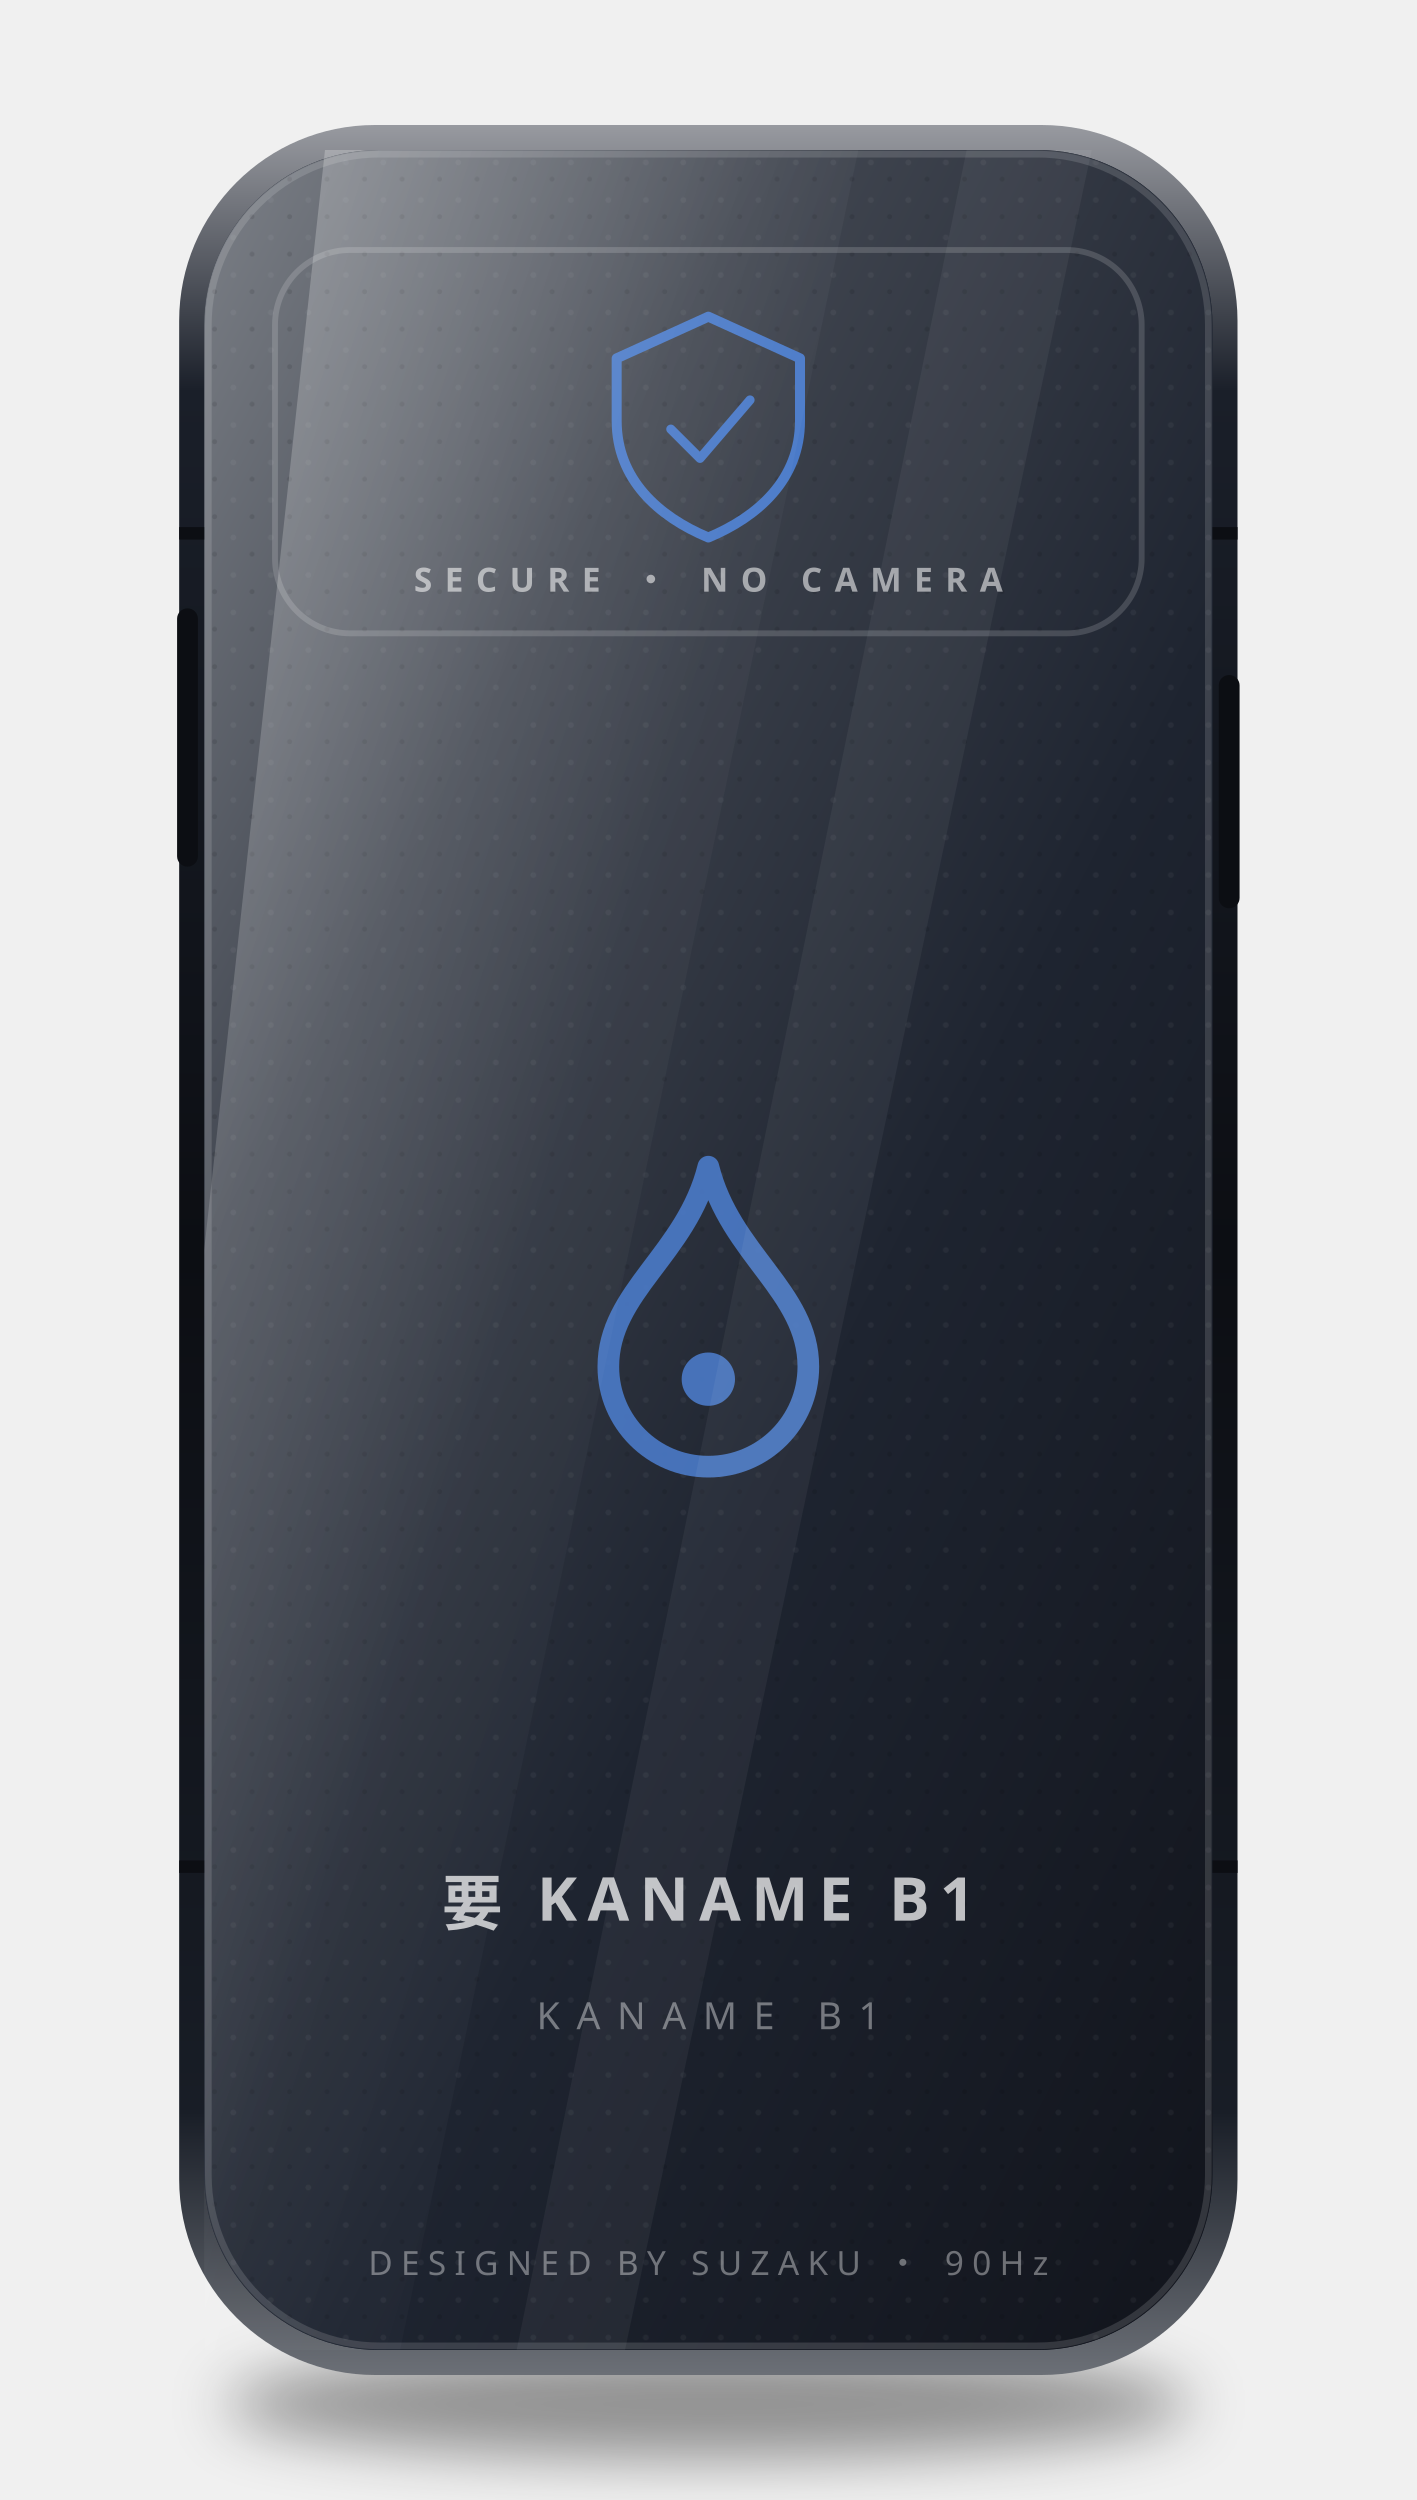
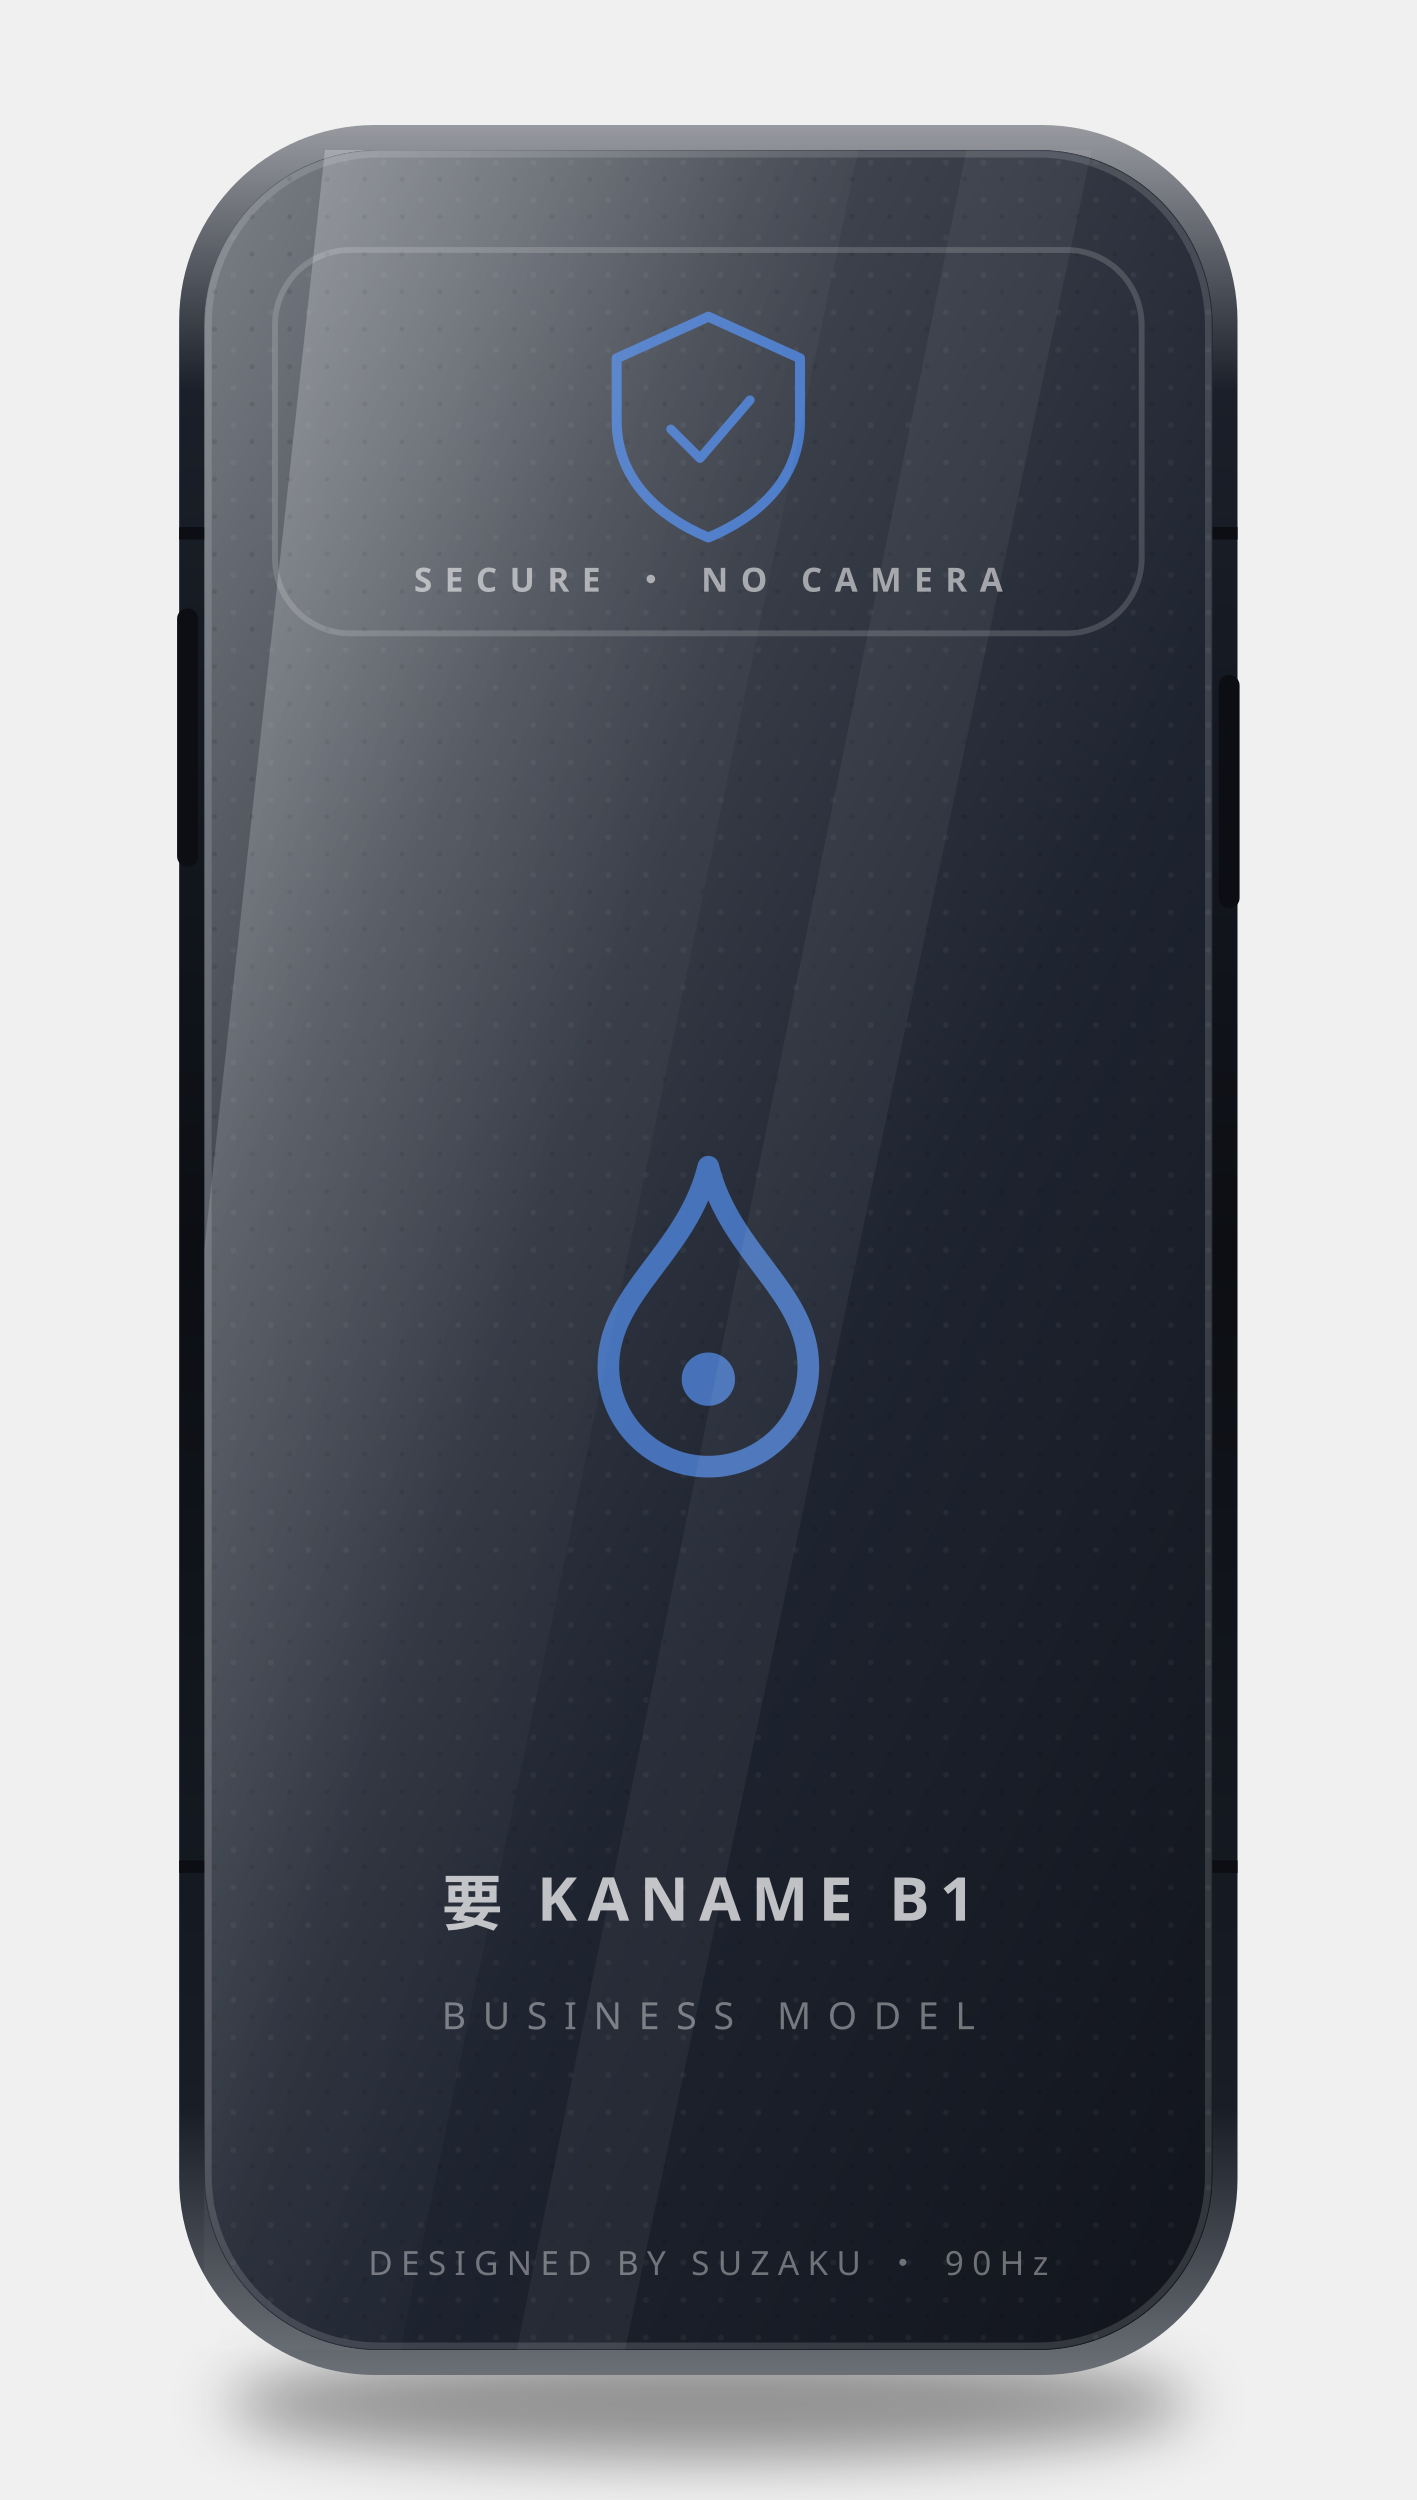
<svg xmlns="http://www.w3.org/2000/svg" viewBox="0 0 340 600" role="img" aria-label="要 KANAME B1">
  <defs>
    <linearGradient id="bodykanameb1nc0" x1="0" y1="0" x2="0.9" y2="1">
      <stop offset="0" stop-color="#7c8087" />
      <stop offset="0.28" stop-color="#424751" />
      <stop offset="0.62" stop-color="#1e2430" />
      <stop offset="1" stop-color="#13161e" />
    </linearGradient>
    <linearGradient id="framekanameb1nc0" x1="0" y1="0" x2="0" y2="1">
      <stop offset="0" stop-color="#9a9ca2" />
      <stop offset="0.12" stop-color="#1a1f29" />
      <stop offset="0.5" stop-color="#0c0e13" />
      <stop offset="0.88" stop-color="#181d26" />
      <stop offset="1" stop-color="#6d7178" />
    </linearGradient>
    <radialGradient id="lenskanameb1nc0" cx="0.38" cy="0.32" r="0.95">
      <stop offset="0" stop-color="#3c4454" />
      <stop offset="0.35" stop-color="#141821" />
      <stop offset="1" stop-color="#04040a" />
    </radialGradient>
    <linearGradient id="sheenkanameb1nc0" x1="0" y1="0" x2="1" y2="1">
      <stop offset="0" stop-color="#ffffff" stop-opacity="0.28" />
      <stop offset="0.5" stop-color="#ffffff" stop-opacity="0.03" />
      <stop offset="1" stop-color="#ffffff" stop-opacity="0" />
    </linearGradient>
    <pattern id="texkanameb1nc0" width="9" height="9" patternUnits="userSpaceOnUse">
      <circle cx="2" cy="3" r="0.7" fill="#ffffff" fill-opacity="0.045" />
      <circle cx="6.5" cy="7" r="0.6" fill="#000000" fill-opacity="0.1" />
    </pattern>
    <filter id="softkanameb1nc0" x="-40%" y="-40%" width="180%" height="180%">
      <feGaussianBlur stdDeviation="7" />
    </filter>
  </defs>
  <ellipse cx="170" cy="577" rx="116" ry="13" fill="#000000" opacity="0.4" filter="url(#softkanameb1nc0)" />
  <rect x="43" y="30" width="254" height="540" rx="47" fill="url(#framekanameb1nc0)" />
  <rect x="49" y="36" width="242" height="528" rx="42" fill="#1e2430" />
  <rect x="49" y="36" width="242" height="528" rx="42" fill="url(#bodykanameb1nc0)" />
  <rect x="49" y="36" width="242" height="528" rx="42" fill="url(#texkanameb1nc0)" />
  <rect x="50" y="37" width="240" height="526" rx="41" fill="none" stroke="#ffffff" stroke-opacity="0.14" stroke-width="1.6" />
  <path d="M43 128 h6 M43 448 h6 M291 128 h6 M291 448 h6" stroke="#0c0e13" stroke-width="3" />
  <rect x="66" y="60" width="208" height="92" rx="18" fill="none" stroke="#ffffff" stroke-opacity="0.16" stroke-width="1.4" />
  <path d="M170 76 l22 10 v15 c0 14 -10 23 -22 28 c-12 -5 -22 -14 -22 -28 v-15 z" fill="none" stroke="#4a7ac8" stroke-width="2.4" stroke-linejoin="round" />
  <path d="M161 103 l7 7 12 -14" fill="none" stroke="#4a7ac8" stroke-width="2.2" stroke-linecap="round" stroke-linejoin="round" />
  <text x="170" y="142" font-family="'Noto Sans JP',sans-serif" font-size="8" font-weight="700" fill="#ffffff" opacity="0.55" text-anchor="middle" letter-spacing="3">SECURE ・ NO CAMERA</text>
  <g transform="translate(122 268) scale(2)" opacity="0.9">
    <path d="M24 6 C21.4 16.5 12 21 12 30 a12 12 0 0 0 24 0 C36 21 26.6 16.5 24 6 Z" fill="none" stroke="#4a7ac8" stroke-width="2.6" stroke-linejoin="round" />
    <circle cx="24" cy="31.5" r="3.2" fill="#4a7ac8" />
  </g>
  <text x="170" y="462" font-family="'Noto Sans JP',sans-serif" font-size="14.5" font-weight="800" fill="#ffffff" opacity="0.72" text-anchor="middle" letter-spacing="2.5">要 KANAME B1</text>
-   <text x="170" y="487" font-family="'Noto Sans JP',sans-serif" font-size="9" fill="#ffffff" opacity="0.4" text-anchor="middle" letter-spacing="4">KANAME B1</text>
+   <text x="170" y="487" font-family="'Noto Sans JP',sans-serif" font-size="9" fill="#ffffff" opacity="0.4" text-anchor="middle" letter-spacing="4">BUSINESS MODEL</text>
  <text x="170" y="546" font-family="'Noto Sans JP',sans-serif" font-size="8" fill="#ffffff" opacity="0.38" text-anchor="middle" letter-spacing="2">DESIGNED BY SUZAKU ・ 90Hz</text>
  <path d="M78 36 L206 36 L96 564 L49 564 L49 300 Z" fill="url(#sheenkanameb1nc0)" />
  <path d="M232 36 L262 36 L150 564 L124 564 Z" fill="#ffffff" opacity="0.05" />
  <rect x="292.5" y="162" width="5" height="56" rx="2.5" fill="#0c0e13" />
  <rect x="42.5" y="146" width="5" height="62" rx="2.5" fill="#0c0e13" />
</svg>
